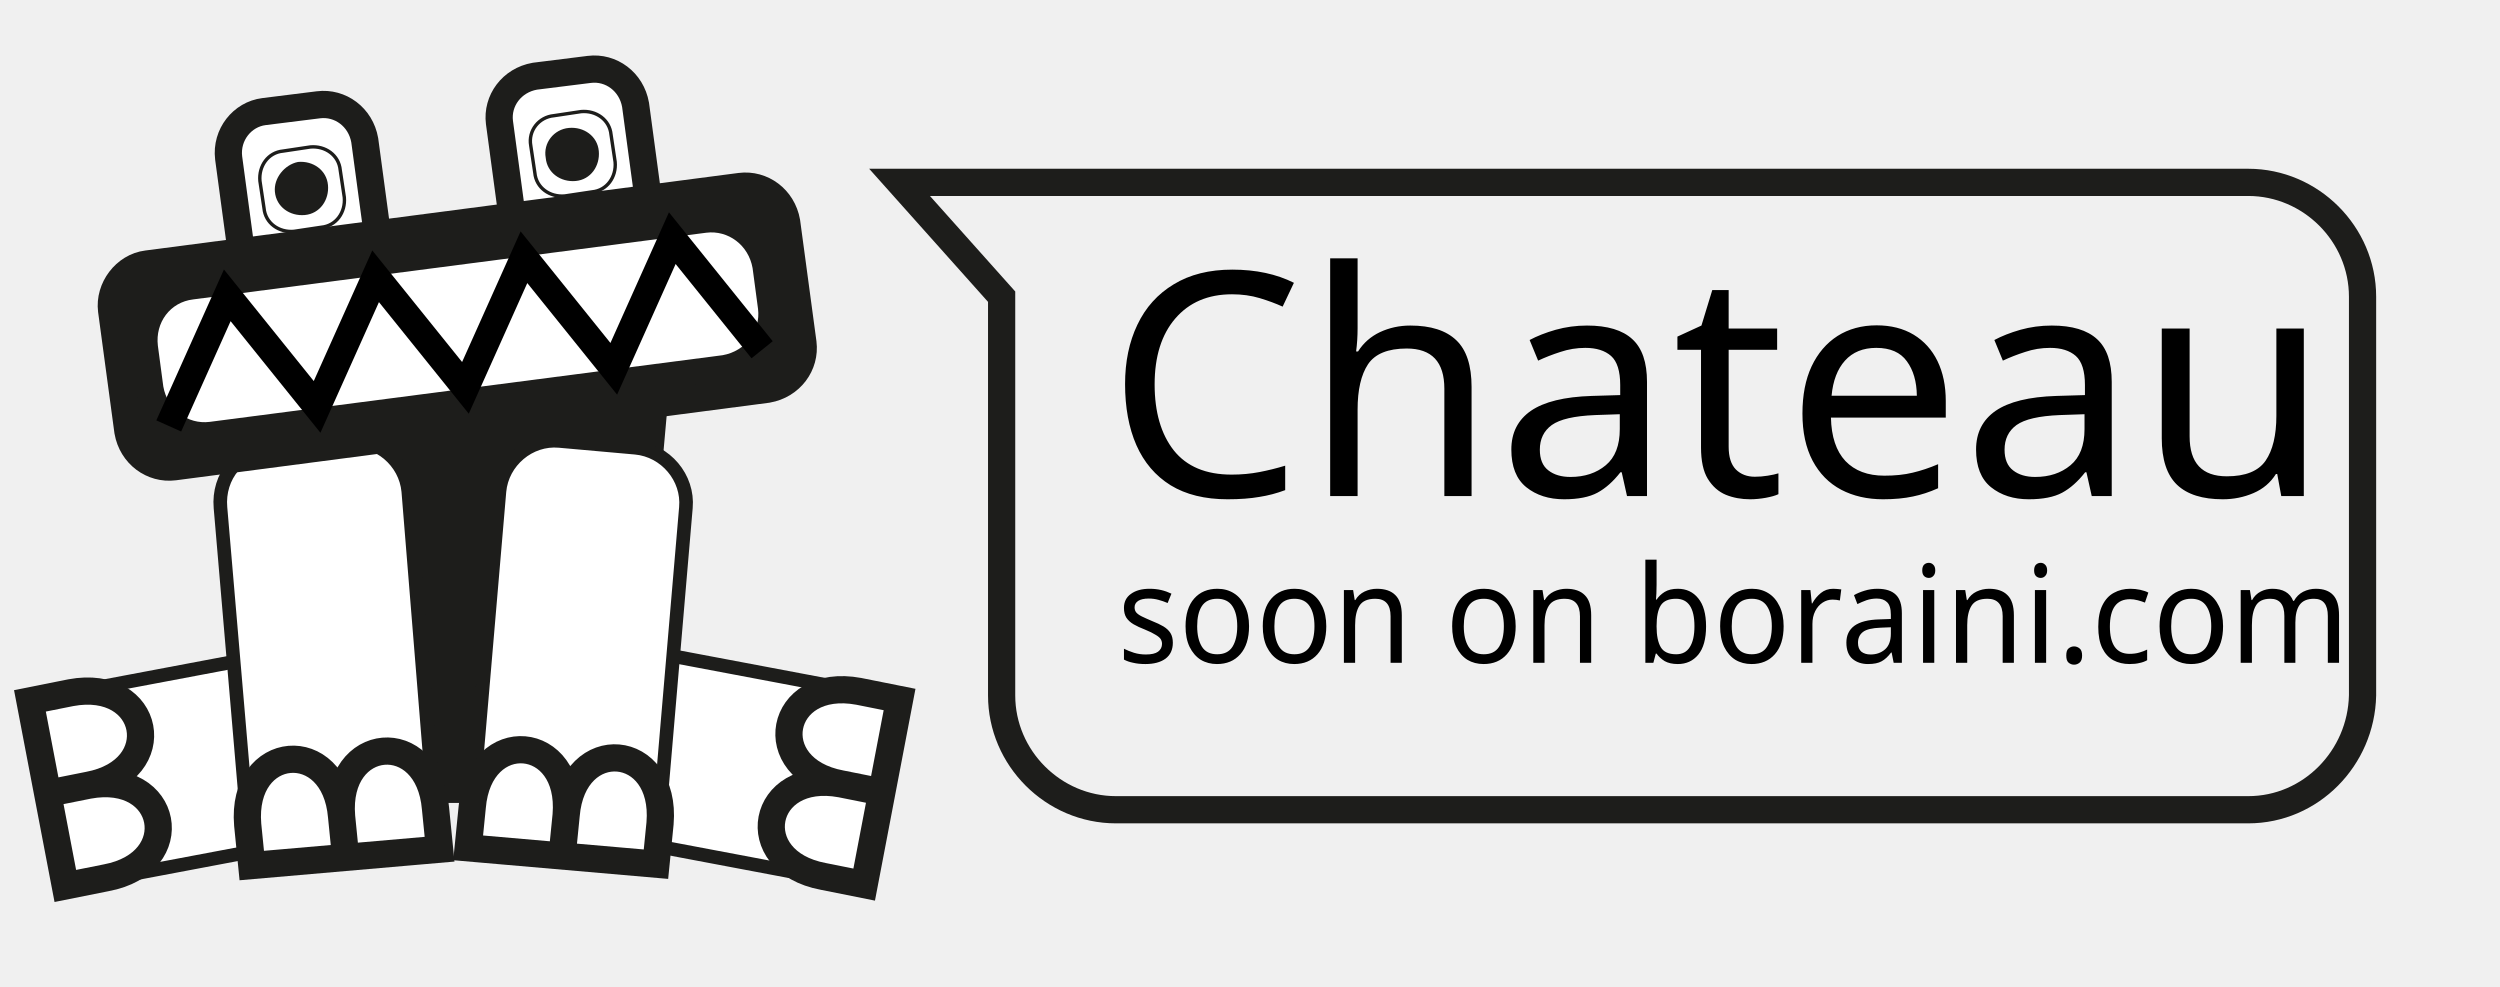
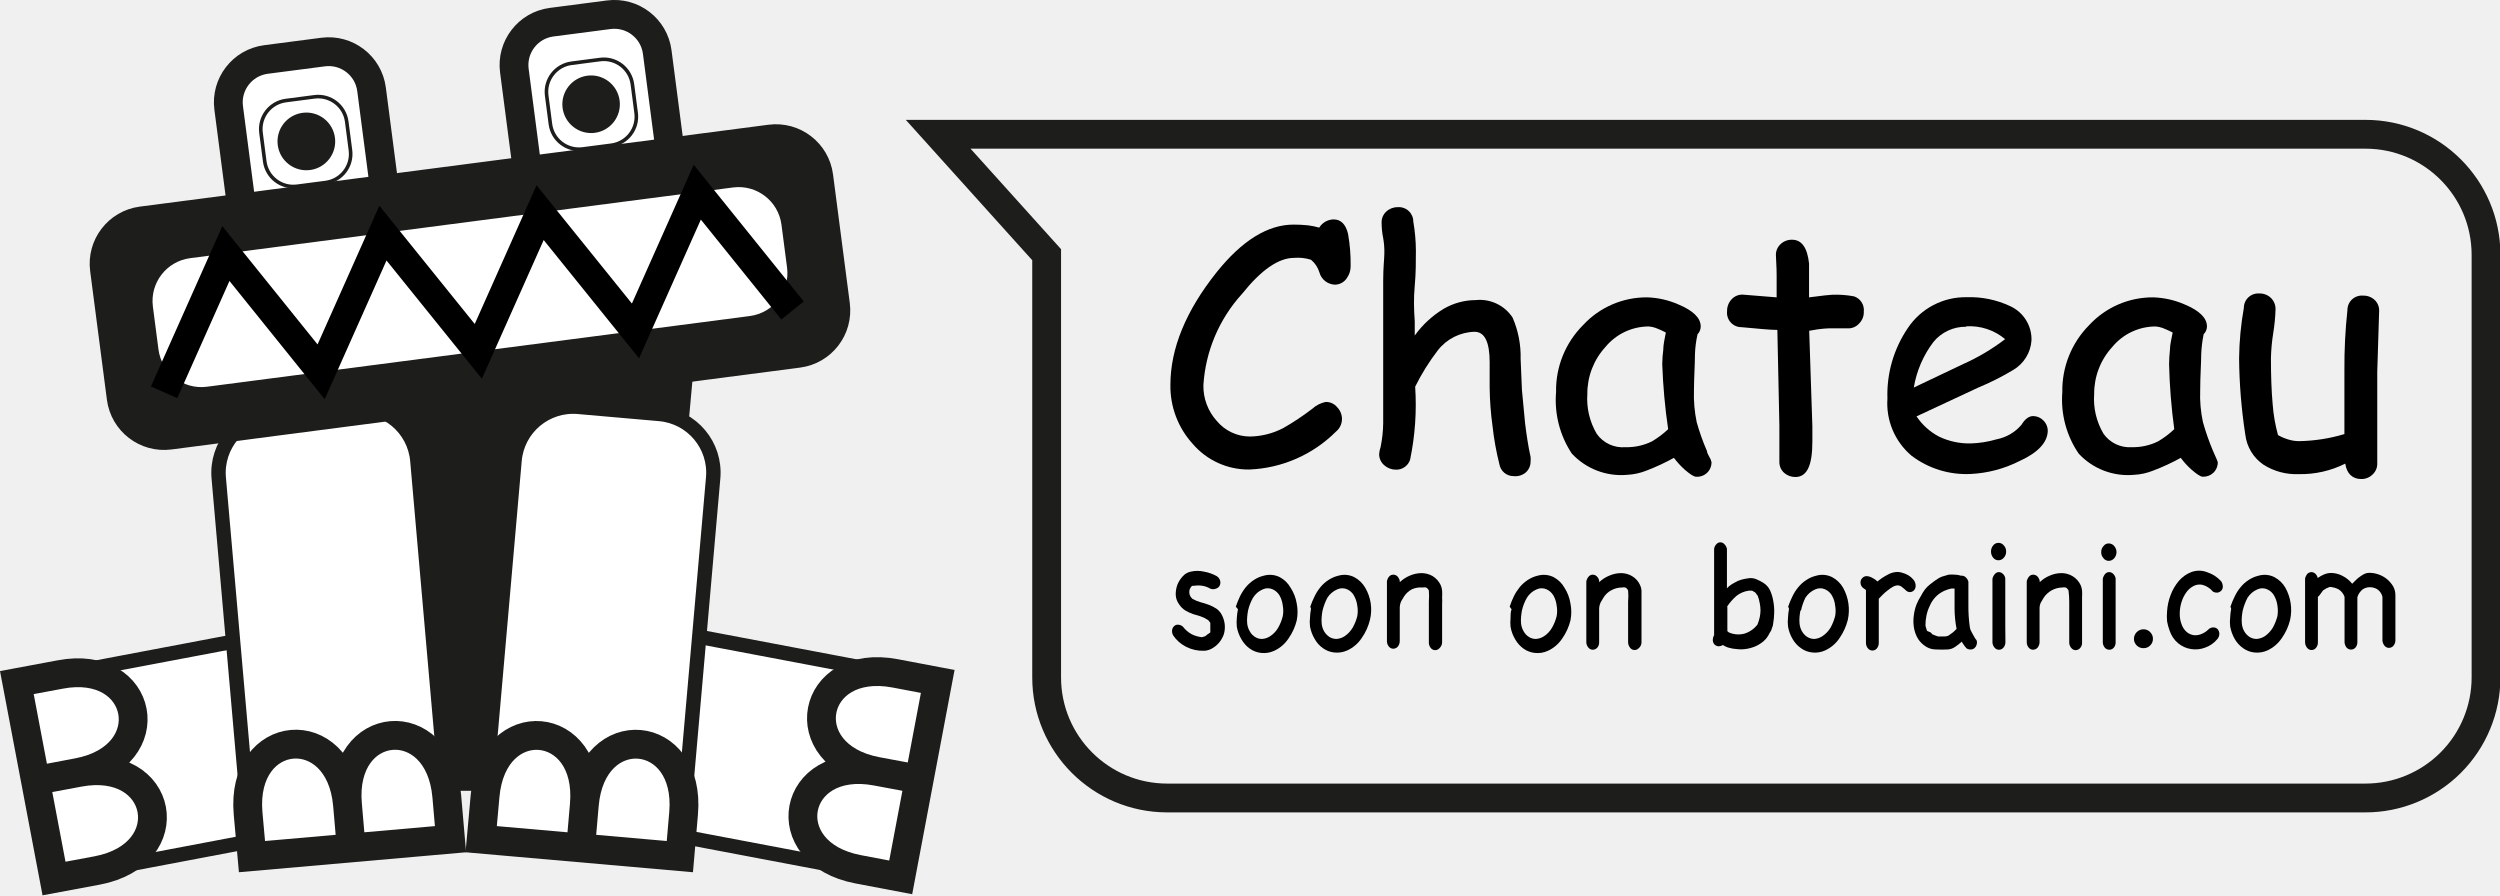
- <svg xmlns="http://www.w3.org/2000/svg" version="1.1" x="0px" y="0px" viewBox="0 0 183.7 72.5" style="enable-background:new 0 0 183.7 72.5;" xml:space="preserve">
-   <style type="text/css">
- 	.st0{font-family:'Chalkboard';}
- 	.st1{font-size:9.962px;}
- 	.st2{fill:none;stroke:#1D1D1B;stroke-width:2;}
- 	.st3{font-size:22.981px;}
- 	.st4{fill:#1D1D1B;}
- 	.st5{fill:#FFFFFF;stroke:#1D1D1B;}
- 	.st6{fill:#FFFFFF;stroke:#1D1D1B;stroke-width:2;}
- 	.st7{fill:#FFFFFF;stroke:#1D1D1B;stroke-width:0.25;}
- 	.st8{fill:#1D1D1B;stroke:#1D1D1B;stroke-width:2;}
- 	.st9{fill:#FFFFFF;}
- 	.st10{fill:none;stroke:#000000;stroke-width:2;}
- </style>
+ <svg xmlns="http://www.w3.org/2000/svg" viewBox="0 0 173.53 62.15">
+   <defs>
+     <style>.cls-1,.cls-8{fill:none;}.cls-1,.cls-3,.cls-4,.cls-5,.cls-6{stroke:#1d1d1b;}.cls-1,.cls-4,.cls-6,.cls-8{stroke-width:2px;}.cls-2,.cls-6{fill:#1d1d1b;}.cls-3,.cls-4,.cls-5,.cls-7{fill:#fff;}.cls-5{stroke-width:0.25px;}.cls-8{stroke:#000;}</style>
+   </defs>
  <g id="etc">
-     <text transform="matrix(0.942 0 0 1 82.103 48.7005)" class="st0 st1">soon on boraini.com</text>
-     <g>
-       <path class="st2" d="M165.2,59.5H82c-4.6,0-8.4-3.8-8.4-8.4V21.8l-7.5-8.4H82h83.2c4.6,0,8.4,3.8,8.4,8.4v29.3    C173.5,55.7,169.8,59.5,165.2,59.5z" />
-     </g>
-     <text transform="matrix(1 0 0 1 81.2641 36.4526)" class="st0 st3">Chateau</text>
+     <path d="M82.42,48.2a.6.6,0,0,1-.07-.38.44.44,0,0,1,.14-.26.35.35,0,0,1,.26-.1.54.54,0,0,1,.34.13,2.07,2.07,0,0,0,.59.52,2.11,2.11,0,0,0,.74.22l.23-.07.12-.1,0,0,0,0L85,48a.22.22,0,0,0,0-.1l0-.1v-.1a.41.41,0,0,0,0-.11L85,47.33l-.07-.09-.07-.09a2.27,2.27,0,0,0-.54-.27l-.53-.16a3.22,3.22,0,0,1-.5-.23,1.39,1.39,0,0,1-.46-.45,1.18,1.18,0,0,1-.23-.64,1.87,1.87,0,0,1,.11-.7,1.9,1.9,0,0,1,.37-.59,1,1,0,0,1,.56-.33,2,2,0,0,1,.93,0,2.79,2.79,0,0,1,.89.32.54.54,0,0,1,.23.34.51.51,0,0,1-.05.33.44.44,0,0,1-.25.19.51.51,0,0,1-.39,0,1.59,1.59,0,0,0-.55-.2,1.88,1.88,0,0,0-.58,0,.09.09,0,0,1-.07,0l-.07,0a.81.81,0,0,0-.17.27.68.68,0,0,0,0,.33l.06.14.06.08.07.08a2.44,2.44,0,0,0,.57.24,6,6,0,0,1,.6.19,2.62,2.62,0,0,1,.55.29,1.29,1.29,0,0,1,.39.53,1.77,1.77,0,0,1,.08,1.21,1.8,1.8,0,0,1-.72.93,1.2,1.2,0,0,1-.32.16,1,1,0,0,1-.33.06A2.53,2.53,0,0,1,83.33,49,2.33,2.33,0,0,1,82.42,48.2Z" transform="translate(-0.99 -4.1)" />
+     <path d="M86.77,46.21a7.22,7.22,0,0,1,.29-.72,3.49,3.49,0,0,1,.41-.64,2.55,2.55,0,0,1,.55-.49,2.13,2.13,0,0,1,.69-.3,1.54,1.54,0,0,1,1.11.1,1.88,1.88,0,0,1,.75.73A2.83,2.83,0,0,1,91,46a3,3,0,0,1,0,1.16,3.74,3.74,0,0,1-.58,1.27,2.38,2.38,0,0,1-1,.85,1.71,1.71,0,0,1-.9.14,1.65,1.65,0,0,1-.77-.29,2,2,0,0,1-.58-.64,2.51,2.51,0,0,1-.33-.88,3.23,3.23,0,0,1,0-.62,4.11,4.11,0,0,1,.08-.6Zm.85.27a4.16,4.16,0,0,0-.06.44,2.4,2.4,0,0,0,0,.46,1.33,1.33,0,0,0,.19.56,1,1,0,0,0,.37.38.86.86,0,0,0,.48.13,1.15,1.15,0,0,0,.54-.18,1.72,1.72,0,0,0,.57-.6,3.11,3.11,0,0,0,.32-.8,2,2,0,0,0,0-.74,1.87,1.87,0,0,0-.22-.69,1.08,1.08,0,0,0-.47-.43.83.83,0,0,0-.7,0,1.45,1.45,0,0,0-.68.59A3.21,3.21,0,0,0,87.62,46.48Z" transform="translate(-0.99 -4.1)" />
+     <path d="M91.94,46.21a5.5,5.5,0,0,1,.3-.72,3,3,0,0,1,.41-.64,2.33,2.33,0,0,1,.55-.49,2.13,2.13,0,0,1,.69-.3,1.51,1.51,0,0,1,1.1.1,1.9,1.9,0,0,1,.76.73,3,3,0,0,1,.33,2.24,3.74,3.74,0,0,1-.58,1.27,2.38,2.38,0,0,1-1,.85,1.72,1.72,0,0,1-.9.14,1.61,1.61,0,0,1-.77-.29,1.89,1.89,0,0,1-.58-.64,2.51,2.51,0,0,1-.33-.88,2.59,2.59,0,0,1,0-.62,4.09,4.09,0,0,1,.07-.6Zm.85.27a4.16,4.16,0,0,0-.06.44,2.46,2.46,0,0,0,0,.46,1.32,1.32,0,0,0,.18.56,1.22,1.22,0,0,0,.37.38.92.92,0,0,0,.49.13,1.19,1.19,0,0,0,.54-.18,1.82,1.82,0,0,0,.57-.6,3.11,3.11,0,0,0,.32-.8,2,2,0,0,0,0-.74,1.87,1.87,0,0,0-.23-.69,1,1,0,0,0-.46-.43.83.83,0,0,0-.7,0,1.52,1.52,0,0,0-.69.59A4,4,0,0,0,92.79,46.48Z" transform="translate(-0.99 -4.1)" />
+     <path d="M100.91,49.09a.42.42,0,0,1-.3.14.41.41,0,0,1-.28-.12.58.58,0,0,1-.16-.38c0-.35,0-.71,0-1.06V45.86a5,5,0,0,0,0-.77.44.44,0,0,0-.19-.21.61.61,0,0,0-.24,0A1.5,1.5,0,0,0,99,45a1.46,1.46,0,0,0-.57.53l-.19.32a1.12,1.12,0,0,0-.09.39v1.18c0,.39,0,.78,0,1.18A.61.61,0,0,1,98,49a.45.45,0,0,1-.3.13.41.41,0,0,1-.28-.12.58.58,0,0,1-.16-.38V47.59c0-.35,0-.69,0-1V44.45a.64.64,0,0,1,.17-.35.36.36,0,0,1,.27-.11.39.39,0,0,1,.27.1.66.66,0,0,1,.18.32v.1a2.34,2.34,0,0,1,.71-.46,2.09,2.09,0,0,1,.8-.17,1.57,1.57,0,0,1,.76.2,1.47,1.47,0,0,1,.57.63,1.23,1.23,0,0,1,.1.38,3.59,3.59,0,0,1,0,.47,4.34,4.34,0,0,1,0,.51c0,.17,0,.34,0,.49V48.7A.56.56,0,0,1,100.91,49.09Z" transform="translate(-0.99 -4.1)" />
+     <path d="M105.78,46.21a5.42,5.42,0,0,1,.29-.72,3.49,3.49,0,0,1,.41-.64,2.55,2.55,0,0,1,.55-.49,2.13,2.13,0,0,1,.69-.3,1.54,1.54,0,0,1,1.11.1,1.88,1.88,0,0,1,.75.73A2.83,2.83,0,0,1,110,46a3,3,0,0,1,0,1.16,3.74,3.74,0,0,1-.58,1.27,2.38,2.38,0,0,1-1,.85,1.71,1.71,0,0,1-.9.14,1.65,1.65,0,0,1-.77-.29,2,2,0,0,1-.58-.64,2.51,2.51,0,0,1-.33-.88,3.23,3.23,0,0,1,0-.62c0-.2,0-.4.07-.6Zm.85.27a4.16,4.16,0,0,0-.06.44,2.4,2.4,0,0,0,0,.46,1.33,1.33,0,0,0,.19.56,1,1,0,0,0,.37.38.86.86,0,0,0,.48.13,1.15,1.15,0,0,0,.54-.18,1.72,1.72,0,0,0,.57-.6,3.11,3.11,0,0,0,.32-.8,2,2,0,0,0,0-.74,1.87,1.87,0,0,0-.22-.69,1.08,1.08,0,0,0-.47-.43.83.83,0,0,0-.7,0,1.45,1.45,0,0,0-.68.59A3.21,3.21,0,0,0,106.63,46.48Z" transform="translate(-0.99 -4.1)" />
+     <path d="M114.74,49.09a.39.39,0,0,1-.58,0,.64.64,0,0,1-.16-.38c0-.35,0-.71,0-1.06V45.86a4,4,0,0,0,0-.77.4.4,0,0,0-.19-.21.57.57,0,0,0-.24,0,1.5,1.5,0,0,0-.73.19,1.36,1.36,0,0,0-.56.53c-.08.13-.15.24-.19.32a1.09,1.09,0,0,0-.1.39v1.18c0,.39,0,.78,0,1.18a.56.56,0,0,1-.14.4.45.45,0,0,1-.3.13.39.39,0,0,1-.28-.12.59.59,0,0,1-.17-.38v-2.1c0-.34,0-.68,0-1V44.45a.72.72,0,0,1,.18-.35.36.36,0,0,1,.27-.11.39.39,0,0,1,.26.1.53.53,0,0,1,.18.32v.1a2.27,2.27,0,0,1,.72-.46,2.05,2.05,0,0,1,.8-.17,1.53,1.53,0,0,1,.75.2,1.36,1.36,0,0,1,.57.63,1,1,0,0,1,.1.38c0,.15,0,.31,0,.47s0,.34,0,.51,0,.34,0,.49V48.7A.52.52,0,0,1,114.74,49.09Z" transform="translate(-0.99 -4.1)" />
+     <path d="M120.6,48.86a.61.61,0,0,1-.35.1.46.46,0,0,1-.26-.13.47.47,0,0,1-.11-.27.65.65,0,0,1,.09-.37l0,0v-6a.58.58,0,0,1,.17-.33.36.36,0,0,1,.53,0,.66.66,0,0,1,.19.33v2.74a1.88,1.88,0,0,1,.52-.38,1.75,1.75,0,0,1,.47-.21,3.4,3.4,0,0,1,.5-.1,1,1,0,0,1,.54.06,3.78,3.78,0,0,1,.49.25,1.26,1.26,0,0,1,.48.54,3.1,3.1,0,0,1,.22.75,3.64,3.64,0,0,1,.06.81,5,5,0,0,1-.07.73.88.88,0,0,1-.1.35c0,.11-.1.22-.16.33a1.62,1.62,0,0,1-.41.55,2.34,2.34,0,0,1-.58.36,2.66,2.66,0,0,1-.67.18,2.35,2.35,0,0,1-.64,0,2.41,2.41,0,0,1-.48-.08,1.38,1.38,0,0,1-.45-.2A0,0,0,0,1,120.6,48.86Zm.29-2.57v1.62L121,48l0,0a.05.05,0,0,1,0,0,1.63,1.63,0,0,0,1.08.08,1.82,1.82,0,0,0,.9-.63,3.35,3.35,0,0,0,.16-.52,2.5,2.5,0,0,0,.05-.47,2.61,2.61,0,0,0-.05-.48,2.89,2.89,0,0,0-.14-.52l-.09-.12-.09-.12-.11-.06-.1-.06-.12,0-.12,0a1.78,1.78,0,0,0-.86.37,3.78,3.78,0,0,0-.63.72Z" transform="translate(-0.99 -4.1)" />
+     <path d="M125.11,46.21a5.5,5.5,0,0,1,.3-.72,3,3,0,0,1,.41-.64,2.33,2.33,0,0,1,.55-.49,2.13,2.13,0,0,1,.69-.3,1.51,1.51,0,0,1,1.1.1,1.9,1.9,0,0,1,.76.73,3.18,3.18,0,0,1,.33,2.24,3.94,3.94,0,0,1-.58,1.27,2.41,2.41,0,0,1-1,.85,1.68,1.68,0,0,1-.89.14,1.57,1.57,0,0,1-.77-.29,2,2,0,0,1-.59-.64,2.5,2.5,0,0,1-.32-.88,2.59,2.59,0,0,1,0-.62,4.09,4.09,0,0,1,.07-.6Zm.85.27a4.16,4.16,0,0,0-.06.44,2.46,2.46,0,0,0,0,.46,1.32,1.32,0,0,0,.18.56,1.12,1.12,0,0,0,.37.38.92.92,0,0,0,.49.13,1.16,1.16,0,0,0,.53-.18,1.85,1.85,0,0,0,.58-.6,3.52,3.52,0,0,0,.32-.8,2,2,0,0,0,0-.74,1.7,1.7,0,0,0-.22-.69,1,1,0,0,0-.47-.43.81.81,0,0,0-.69,0,1.52,1.52,0,0,0-.69.59A4,4,0,0,0,126,46.48Z" transform="translate(-0.99 -4.1)" />
+     <path d="M130.44,45a.63.63,0,0,1-.24-.21.51.51,0,0,1-.07-.26.42.42,0,0,1,.12-.3.4.4,0,0,1,.32-.14.86.86,0,0,1,.38.12,1.33,1.33,0,0,1,.36.25A3.87,3.87,0,0,1,132,44a1.41,1.41,0,0,1,.73-.2,1.24,1.24,0,0,1,.31.06,1.62,1.62,0,0,1,.41.17,1.43,1.43,0,0,1,.35.3.67.67,0,0,1,.16.43.45.45,0,0,1-.12.32.41.41,0,0,1-.3.12.32.32,0,0,1-.21-.08l-.18-.16-.2-.16a.48.48,0,0,0-.23-.07.77.77,0,0,0-.34.1,2.71,2.71,0,0,0-.35.24,3.27,3.27,0,0,0-.35.3l-.28.29v3.07a.59.59,0,0,1-.15.4.4.4,0,0,1-.58,0,.58.58,0,0,1-.16-.38V45.6a.11.11,0,0,0,0-.05v-.1a.13.13,0,0,0,0-.06v-.33Z" transform="translate(-0.99 -4.1)" />
+     <path d="M138.19,48.55h0a.46.46,0,0,1,0,.3.41.41,0,0,1-.13.22.38.38,0,0,1-.24.11.51.51,0,0,1-.32-.07,1.92,1.92,0,0,1-.18-.22,2.13,2.13,0,0,1-.16-.25,4.06,4.06,0,0,1-.46.36,1,1,0,0,1-.5.18,8.26,8.26,0,0,1-.86,0,1.29,1.29,0,0,1-.81-.3,1.63,1.63,0,0,1-.48-.57,2.25,2.25,0,0,1-.22-.71,2.84,2.84,0,0,1,0-.77,3.16,3.16,0,0,1,.18-.75,2.92,2.92,0,0,1,.14-.31l.18-.31a3.23,3.23,0,0,1,.27-.44,1.93,1.93,0,0,1,.35-.35l.27-.21.28-.19a1.38,1.38,0,0,1,.3-.15l.44-.13a2.4,2.4,0,0,1,.46,0,1.15,1.15,0,0,1,.4.07.43.43,0,0,1,.3.08.61.61,0,0,1,.22.34c0,.52,0,1,0,1.58a10.4,10.4,0,0,0,.1,1.58.79.79,0,0,0,.08.25l.15.28a2.43,2.43,0,0,1,.15.26A.45.45,0,0,1,138.19,48.55Zm-1.39-.8,0,0,0,0a7.46,7.46,0,0,1-.14-1.43c0-.5,0-1,0-1.37l-.22,0-.23.06-.21.08a.4.4,0,0,0-.13.06,1.83,1.83,0,0,0-.56.42,2.05,2.05,0,0,0-.37.58,2.94,2.94,0,0,0-.23.67,3.35,3.35,0,0,0-.07.71,1.21,1.21,0,0,0,.05.18l.06.18L135,48l.12.13.2.08.2.07h.36a.8.8,0,0,0,.34-.05l.32-.23A2.42,2.42,0,0,0,136.8,47.75Z" transform="translate(-0.99 -4.1)" />
+     <path d="M139.19,42.39a.64.64,0,0,1,.15-.43.46.46,0,0,1,.37-.18.47.47,0,0,1,.37.18.6.6,0,0,1,.16.43.6.6,0,0,1-.16.42.47.47,0,0,1-.37.18.46.46,0,0,1-.37-.18A.64.64,0,0,1,139.19,42.39Zm1,6.28a.59.59,0,0,1-.15.4.41.41,0,0,1-.3.13.39.39,0,0,1-.28-.12.61.61,0,0,1-.17-.37c0-.73,0-1.47,0-2.22s0-1.49,0-2.22a.73.73,0,0,1,.18-.34.37.37,0,0,1,.27-.12.4.4,0,0,1,.26.11.51.51,0,0,1,.18.32c0,.72,0,1.46,0,2.22S140.18,48,140.19,48.67Z" transform="translate(-0.99 -4.1)" />
+     <path d="M145.37,49.09a.42.42,0,0,1-.3.14.39.39,0,0,1-.28-.12.59.59,0,0,1-.17-.38V47.67c0-.35,0-.7,0-1.05s0-.51,0-.76a6.64,6.64,0,0,0-.05-.77.44.44,0,0,0-.19-.21.62.62,0,0,0-.25,0,1.57,1.57,0,0,0-1.29.72l-.19.32a.93.93,0,0,0-.09.39v1.18c0,.39,0,.78,0,1.18a.61.61,0,0,1-.15.4.45.45,0,0,1-.3.13.41.41,0,0,1-.28-.12.58.58,0,0,1-.16-.38V47.59c0-.35,0-.69,0-1s0-.68,0-1V44.45a.72.72,0,0,1,.18-.35.36.36,0,0,1,.27-.11.43.43,0,0,1,.27.1.66.66,0,0,1,.18.32v.1a2.23,2.23,0,0,1,.71-.46,2.05,2.05,0,0,1,.8-.17,1.5,1.5,0,0,1,.75.2,1.43,1.43,0,0,1,.58.63,1.23,1.23,0,0,1,.1.38,3.59,3.59,0,0,1,0,.47v.51c0,.17,0,.34,0,.49V48.7A.51.51,0,0,1,145.37,49.09Z" transform="translate(-0.99 -4.1)" />
+     <path d="M146.84,42.39A.6.6,0,0,1,147,42a.45.45,0,0,1,.36-.18.49.49,0,0,1,.38.18.64.64,0,0,1,0,.85.49.49,0,0,1-.38.18.45.45,0,0,1-.36-.18A.6.6,0,0,1,146.84,42.39Zm1,6.28a.54.54,0,0,1-.14.4.41.41,0,0,1-.3.13.44.44,0,0,1-.29-.12.61.61,0,0,1-.16-.37c0-.73,0-1.47,0-2.22s0-1.49,0-2.22a.73.73,0,0,1,.17-.34.37.37,0,0,1,.27-.12.4.4,0,0,1,.27.11.61.61,0,0,1,.18.32c0,.72,0,1.46,0,2.22S147.84,48,147.84,48.67Z" transform="translate(-0.99 -4.1)" />
+     <path d="M150.43,48.44a.62.62,0,0,1-.19.46.61.61,0,0,1-.45.19.65.65,0,0,1-.68-.65.68.68,0,0,1,.19-.46.66.66,0,0,1,.49-.2.62.62,0,0,1,.45.2A.63.63,0,0,1,150.43,48.44Z" transform="translate(-0.99 -4.1)" />
+     <path d="M154.27,47.8a.48.48,0,0,1,.36-.15.41.41,0,0,1,.29.12.51.51,0,0,1,.12.31.55.55,0,0,1-.14.38,1.93,1.93,0,0,1-.84.59,1.88,1.88,0,0,1-1,.1,1.85,1.85,0,0,1-.88-.4,1.9,1.9,0,0,1-.59-.87,3.57,3.57,0,0,1-.18-.66,3.91,3.91,0,0,1,0-.68,3.81,3.81,0,0,1,.24-1.12,3.33,3.33,0,0,1,.58-1,2.16,2.16,0,0,1,.86-.61,1.54,1.54,0,0,1,1.08,0,2.69,2.69,0,0,1,.54.25,2.6,2.6,0,0,1,.45.38.67.67,0,0,1,.12.36.41.41,0,0,1-.09.28.46.46,0,0,1-.25.15.52.52,0,0,1-.35-.07,1.43,1.43,0,0,0-.7-.46.91.91,0,0,0-.63.07,1.4,1.4,0,0,0-.51.44,2.34,2.34,0,0,0-.34.69,2.74,2.74,0,0,0-.12.81,2,2,0,0,0,.15.78,1.2,1.2,0,0,0,.36.5,1,1,0,0,0,.47.2,1.07,1.07,0,0,0,.52-.08A1.41,1.41,0,0,0,154.27,47.8Z" transform="translate(-0.99 -4.1)" />
+     <path d="M155.81,46.21a5.5,5.5,0,0,1,.3-.72,3,3,0,0,1,.41-.64,2.33,2.33,0,0,1,.55-.49,2.13,2.13,0,0,1,.69-.3,1.51,1.51,0,0,1,1.1.1,1.9,1.9,0,0,1,.76.73,3.18,3.18,0,0,1,.33,2.24,3.74,3.74,0,0,1-.58,1.27,2.44,2.44,0,0,1-1,.85,1.73,1.73,0,0,1-.9.14,1.61,1.61,0,0,1-.77-.29,2,2,0,0,1-.59-.64,2.71,2.71,0,0,1-.32-.88,2.59,2.59,0,0,1,0-.62,4.09,4.09,0,0,1,.07-.6Zm.85.27a4.16,4.16,0,0,0-.06.44,2.46,2.46,0,0,0,0,.46,1.32,1.32,0,0,0,.18.56,1.12,1.12,0,0,0,.37.38.92.92,0,0,0,.49.13,1.23,1.23,0,0,0,.54-.18,1.93,1.93,0,0,0,.57-.6,3.52,3.52,0,0,0,.32-.8,2.26,2.26,0,0,0,0-.74,1.87,1.87,0,0,0-.23-.69,1,1,0,0,0-.47-.43.81.81,0,0,0-.69,0,1.52,1.52,0,0,0-.69.59A4,4,0,0,0,156.66,46.48Z" transform="translate(-0.99 -4.1)" />
+     <path d="M163.73,45.75a.22.22,0,0,1,0-.09v-.13a1,1,0,0,0-.41-.52,1.47,1.47,0,0,0-.62-.17,1.68,1.68,0,0,0-.46.24l-.23.31-.06.08-.07.05V48.7a.56.56,0,0,1-.15.39.39.39,0,0,1-.58,0,.64.64,0,0,1-.16-.38V44.26a.73.73,0,0,1,.17-.34.41.41,0,0,1,.28-.11.44.44,0,0,1,.25.1.62.62,0,0,1,.18.31,2.1,2.1,0,0,1,.42-.24,1.27,1.27,0,0,1,.52-.11,1.7,1.7,0,0,1,.79.21,2,2,0,0,1,.66.54l.26-.26a1.68,1.68,0,0,1,.29-.24,2,2,0,0,1,.31-.19.78.78,0,0,1,.33-.07,1.92,1.92,0,0,1,.66.12,1.94,1.94,0,0,1,.58.33,2,2,0,0,1,.42.5,1.27,1.27,0,0,1,.15.6v0s0,0,0,0,0,0,0,0l0,0v3.13a.59.59,0,0,1-.15.4.41.41,0,0,1-.3.13.39.39,0,0,1-.28-.12.64.64,0,0,1-.17-.37V45.52A.89.89,0,0,0,166,45a1,1,0,0,0-.5-.14A.9.9,0,0,0,165,45a1.09,1.09,0,0,0-.38.55v3.11a.58.58,0,0,1-.14.4.44.44,0,0,1-.3.13.42.42,0,0,1-.29-.12.64.64,0,0,1-.16-.38V45.8A.07.07,0,0,1,163.73,45.75Z" transform="translate(-0.99 -4.1)" />
+     <path class="cls-1" d="M165.16,59.49H82a8.37,8.37,0,0,1-8.36-8.37V21.78l-7.53-8.36h99.08a8.37,8.37,0,0,1,8.36,8.36V51.12A8.37,8.37,0,0,1,165.16,59.49Z" transform="translate(-0.99 -4.1)" />
+     <path d="M93.65,23.86A1.16,1.16,0,0,1,92.57,23a1.81,1.81,0,0,0-.58-.87A3,3,0,0,0,90.82,22q-1.62,0-3.61,2.49a10.37,10.37,0,0,0-2.69,6.34,3.6,3.6,0,0,0,.93,2.49,3,3,0,0,0,2.3,1.08,5.15,5.15,0,0,0,2.32-.59,17.93,17.93,0,0,0,2-1.33A2,2,0,0,1,93,32a1,1,0,0,1,.81.37,1.17,1.17,0,0,1,.33.81,1.15,1.15,0,0,1-.43.89,9,9,0,0,1-6,2.62,5.08,5.08,0,0,1-3.93-1.78,5.94,5.94,0,0,1-1.55-4.09c0-2.53,1.07-5.13,3.19-7.8q2.66-3.33,5.36-3.33a9.61,9.61,0,0,1,1,.05,5.09,5.09,0,0,1,.78.16,1.19,1.19,0,0,1,1-.57c.51,0,.84.34,1,1a11.78,11.78,0,0,1,.18,2.24,1.37,1.37,0,0,1-.24.8A1,1,0,0,1,93.65,23.86Z" transform="translate(-0.99 -4.1)" />
+     <path d="M106.06,37.15a1,1,0,0,1-1-.85,19.39,19.39,0,0,1-.47-2.62,21.25,21.25,0,0,1-.2-2.67c0-.19,0-.49,0-.89s0-.69,0-.88c0-1.41-.35-2.11-1.05-2.11a3.33,3.33,0,0,0-2.55,1.29,15.2,15.2,0,0,0-1.57,2.52A18.82,18.82,0,0,1,98.87,36a1,1,0,0,1-1,.7,1.2,1.2,0,0,1-.8-.31,1,1,0,0,1-.35-.77,1.81,1.81,0,0,1,.1-.49A8.83,8.83,0,0,0,97,33.49l0-1.66,0-8.25c0-.93.08-1.55.08-1.87A5.34,5.34,0,0,0,97,20.63a5.39,5.39,0,0,1-.11-1.07,1,1,0,0,1,.33-.78,1.14,1.14,0,0,1,.8-.3,1,1,0,0,1,1.07,1,12.2,12.2,0,0,1,.18,2c0,.78,0,1.6-.08,2.46s-.06,1.63,0,2.45v1a6.8,6.8,0,0,1,2-1.85,4.43,4.43,0,0,1,2.23-.61,2.72,2.72,0,0,1,2.56,1.21,6.78,6.78,0,0,1,.56,2.88l.09,2.14.22,2.33c.11.88.23,1.65.38,2.32a1.39,1.39,0,0,1,0,.32,1,1,0,0,1-.34.77A1.12,1.12,0,0,1,106.06,37.15Z" transform="translate(-0.99 -4.1)" />
+     <path d="M118.71,37.19c-.14,0-.4-.16-.78-.49a5.76,5.76,0,0,1-.75-.82,15,15,0,0,1-1.89.88,4.2,4.2,0,0,1-1.37.3,4.67,4.67,0,0,1-3.83-1.48A6.72,6.72,0,0,1,109,31.31a6.4,6.4,0,0,1,1.87-4.64,6,6,0,0,1,4.46-1.93,5.81,5.81,0,0,1,2.18.5c1,.42,1.53.93,1.53,1.52a.76.76,0,0,1-.22.54,7.38,7.38,0,0,0-.18,1.4c0,.65-.06,1.48-.07,2.5a9.27,9.27,0,0,0,.19,2.2,15.66,15.66,0,0,0,.71,2c0,.13.13.33.26.59l.06.19a1,1,0,0,1-.31.74A1,1,0,0,1,118.71,37.19Zm-2.34-7.8a7.78,7.78,0,0,1,.07-1c0-.38.1-.78.18-1.21a6.48,6.48,0,0,0-.71-.32,1.86,1.86,0,0,0-.48-.1,3.91,3.91,0,0,0-3,1.42,4.79,4.79,0,0,0-1.26,3.27,4.8,4.8,0,0,0,.65,2.76,2.21,2.21,0,0,0,2,.93,3.93,3.93,0,0,0,1.83-.4,6.13,6.13,0,0,0,1.13-.85A40.67,40.67,0,0,1,116.37,29.39Z" transform="translate(-0.99 -4.1)" />
+     <path d="M129.21,26.89c-.16,0-.34,0-.55,0s-.4,0-.56,0-.68,0-1.53.17l.22,6.63v1.06c0,1.64-.36,2.46-1.18,2.46a1.16,1.16,0,0,1-.78-.29,1,1,0,0,1-.33-.73c0-.28,0-.71,0-1.28s0-1,0-1.28L124.36,27c-.54,0-1.37-.09-2.49-.19a1,1,0,0,1-1-1.11,1.16,1.16,0,0,1,.31-.82,1,1,0,0,1,.77-.33l2.36.19c0-.38,0-.89,0-1.53s-.05-1.1-.05-1.38a1,1,0,0,1,.32-.78,1.12,1.12,0,0,1,.8-.31c.67,0,1.06.55,1.18,1.65,0,.27,0,.61,0,1l0,.66v.69q1.39-.18,1.59-.18a6.76,6.76,0,0,1,1.53.11,1,1,0,0,1,.68,1.06,1.09,1.09,0,0,1-.31.81A1,1,0,0,1,129.21,26.89Z" transform="translate(-0.99 -4.1)" />
+     <path d="M137.77,37a6.28,6.28,0,0,1-4.1-1.27A4.76,4.76,0,0,1,132,31.77a8.21,8.21,0,0,1,1.41-4.89,4.81,4.81,0,0,1,4.11-2.15,6.54,6.54,0,0,1,3,.62A2.53,2.53,0,0,1,142,27.73a2.58,2.58,0,0,1-1.27,2.05A18.13,18.13,0,0,1,138.31,31l-4.29,2a4.23,4.23,0,0,0,1.57,1.41,4.86,4.86,0,0,0,2.18.47,7.09,7.09,0,0,0,1.82-.29,3,3,0,0,0,1.71-1c.25-.41.52-.61.82-.61a1,1,0,0,1,.7.3,1,1,0,0,1,.31.69c0,.83-.67,1.55-2,2.15A8.37,8.37,0,0,1,137.77,37Zm-.3-10.22a2.88,2.88,0,0,0-2.28,1.06A7.19,7.19,0,0,0,133.83,31l3.45-1.64a14.54,14.54,0,0,0,2.89-1.72A3.84,3.84,0,0,0,137.47,26.75Z" transform="translate(-0.99 -4.1)" />
+     <path d="M153.89,37.19c-.15,0-.4-.16-.78-.49a5.21,5.21,0,0,1-.75-.82,14.39,14.39,0,0,1-1.9.88,4.1,4.1,0,0,1-1.36.3,4.66,4.66,0,0,1-3.83-1.48,6.66,6.66,0,0,1-1.13-4.27A6.43,6.43,0,0,1,146,26.67a6,6,0,0,1,4.46-1.93,5.9,5.9,0,0,1,2.19.5c1,.42,1.53.93,1.53,1.52a.78.78,0,0,1-.23.54,8.59,8.59,0,0,0-.17,1.4c0,.65-.07,1.48-.07,2.5a8.77,8.77,0,0,0,.19,2.2,16.79,16.79,0,0,0,.7,2c.06.13.14.33.26.59l.07.19a1,1,0,0,1-.31.74A1,1,0,0,1,153.89,37.19Zm-2.34-7.8a9.76,9.76,0,0,1,.06-1c0-.38.11-.78.19-1.21a7.45,7.45,0,0,0-.71-.32,1.86,1.86,0,0,0-.48-.1,3.91,3.91,0,0,0-3,1.42,4.79,4.79,0,0,0-1.26,3.27,4.73,4.73,0,0,0,.65,2.76,2.21,2.21,0,0,0,1.95.93,3.93,3.93,0,0,0,1.83-.4,6.13,6.13,0,0,0,1.13-.85A40.67,40.67,0,0,1,151.55,29.39Z" transform="translate(-0.99 -4.1)" />
+     <path d="M166,29.9c0,.54,0,1.35,0,2.42s0,1.89,0,2.43c0,.16,0,.41,0,.75s0,.59,0,.75a1,1,0,0,1-.33.79,1.08,1.08,0,0,1-.79.31c-.58,0-1-.36-1.1-1.07a6.87,6.87,0,0,1-3.23.73,4.23,4.23,0,0,1-2.44-.65,2.94,2.94,0,0,1-1.27-2.1,36.83,36.83,0,0,1-.43-5.29,21.32,21.32,0,0,1,.33-3.5,1,1,0,0,1,1.07-1,1.12,1.12,0,0,1,.81.31,1.07,1.07,0,0,1,.32.79,12.8,12.8,0,0,1-.16,1.65,12.85,12.85,0,0,0-.16,1.73q0,1.88.12,3.21a11.23,11.23,0,0,0,.37,2.14,3.47,3.47,0,0,0,.73.31,2.5,2.5,0,0,0,.71.11,11.49,11.49,0,0,0,3.17-.49V32l0-2.17a36.55,36.55,0,0,1,.21-4.21,1,1,0,0,1,1.09-1,1.12,1.12,0,0,1,.81.31,1,1,0,0,1,.3.79Z" transform="translate(-0.99 -4.1)" />
  </g>
-   <g id="katman_1">
-     <path class="st4" d="M44.6,26.2H23.4c-2.7,0-4.7,1.9-4.5,4.2l2.3,25.8c0.1,1.6,2,2.8,4.2,2.8h17.1c2.2,0,4-1.3,4.2-2.8l2.3-25.8   C49.3,28.1,47.3,26.2,44.6,26.2z" />
-     <g>
-       <path class="st5" d="M64.3,61l1.1-5.6c0.4-2.2-1-4.4-3.3-4.8l-18-3.4c-2.2-0.4-4.4,1-4.8,3.3l-1.1,5.6c-0.4,2.2,1,4.4,3.3,4.8    l18,3.4C61.7,64.7,63.8,63.2,64.3,61z" />
-       <path class="st6" d="M63.5,65l-3-0.6c-5.9-1.1-4.6-7.9,1.3-6.8l3,0.6l-3-0.6c-5.9-1.1-4.6-7.9,1.3-6.8l3,0.6L63.5,65z" />
-     </g>
-     <g>
-       <path class="st5" d="M4,61.1l-1.1-5.6c-0.4-2.2,1-4.4,3.3-4.8l18-3.4c2.2-0.4,4.4,1,4.8,3.3l1.1,5.6c0.4,2.2-1,4.4-3.3,4.8    l-18,3.4C6.5,64.7,4.4,63.3,4,61.1z" />
-       <path class="st6" d="M2.2,51.5l3-0.6c5.9-1.1,7.2,5.7,1.3,6.8l-3,0.6l3-0.6c5.9-1.1,7.2,5.7,1.3,6.8l-3,0.6L2.2,51.5z" />
-     </g>
-     <g>
-       <path class="st5" d="M44.1,63.2l-5.6-0.5c-2.2-0.2-3.9-2.2-3.7-4.4l1.9-22.2c0.2-2.2,2.2-3.9,4.4-3.7l5.6,0.5    c2.2,0.2,3.9,2.2,3.7,4.4l-1.9,22.2C48.3,61.7,46.4,63.4,44.1,63.2z" />
-       <path class="st6" d="M34.4,62.3l0.3-3c0.5-6,7.4-5.4,6.9,0.6l-0.3,3l0.3-3c0.5-6,7.4-5.4,6.9,0.6l-0.3,3L34.4,62.3z" />
-     </g>
-     <g>
-       <path class="st5" d="M22.5,63.2l5.6-0.5c2.2-0.2,3.9-2.2,3.7-4.4L30,36.1c-0.2-2.2-2.2-3.9-4.4-3.7l-5.6,0.5    C17.6,33,16,35,16.2,37.3l1.9,22.2C18.3,61.7,20.3,63.4,22.5,63.2z" />
-       <path class="st6" d="M18.5,63.6l-0.3-3c-0.5-6,6.4-6.6,6.9-0.6l0.3,3l-0.3-3c-0.5-6,6.4-6.6,6.9-0.6l0.3,3L18.5,63.6z" />
-     </g>
-     <g>
-       <path class="st6" d="M19.4,8.2l4-0.5c1.6-0.2,3.1,0.9,3.4,2.6l1.2,8.9c0.2,1.6-0.9,3.1-2.6,3.4l-4,0.5c-1.6,0.2-3.1-0.9-3.4-2.6    l-1.2-8.9C16.6,9.9,17.8,8.4,19.4,8.2z" />
-       <path class="st6" d="M39.3,5.6l4-0.5c1.6-0.2,3.1,0.9,3.4,2.6l1.2,8.9c0.2,1.6-0.9,3.1-2.6,3.4l-4,0.5c-1.6,0.2-3.1-0.9-3.4-2.6    L36.7,9C36.5,7.4,37.6,5.9,39.3,5.6z" />
-       <path class="st7" d="M20.8,11.1l2-0.3c1.1-0.1,2.1,0.6,2.2,1.7l0.3,2c0.1,1.1-0.6,2.1-1.7,2.2l-2,0.3c-1.1,0.1-2.1-0.6-2.2-1.7    l-0.3-2C19,12.2,19.7,11.2,20.8,11.1z" />
-       <path class="st7" d="M40.7,8.5l2-0.3c1.1-0.1,2.1,0.6,2.2,1.7l0.3,2c0.1,1.1-0.6,2.1-1.7,2.2l-2,0.3c-1.1,0.1-2.1-0.6-2.2-1.7    l-0.3-2C38.8,9.6,39.6,8.6,40.7,8.5z" />
-       <path class="st4" d="M21.9,11.9L21.9,11.9c1.1-0.1,2.1,0.6,2.2,1.7l0,0c0.1,1.1-0.6,2.1-1.7,2.2l0,0c-1.1,0.1-2.1-0.6-2.2-1.7l0,0    C20.1,13.1,20.9,12.1,21.9,11.9z" />
-       <path class="st4" d="M41.8,9.4L41.8,9.4c1.1-0.1,2.1,0.6,2.2,1.7l0,0c0.1,1.1-0.6,2.1-1.7,2.2l0,0c-1.1,0.1-2.1-0.6-2.2-1.7l0,0    C39.9,10.5,40.7,9.5,41.8,9.4z" />
-       <path class="st8" d="M10.8,19.4l43.6-5.7c1.6-0.2,3.1,0.9,3.4,2.6l1.2,8.9c0.2,1.6-0.9,3.1-2.6,3.4l-43.6,5.7    c-1.6,0.2-3.1-0.9-3.4-2.6l-1.2-8.9C8,21.2,9.2,19.6,10.8,19.4z" />
-       <path class="st9" d="M14.2,22l37.7-4.9c1.6-0.2,3.1,0.9,3.4,2.6l0.4,3c0.2,1.6-0.9,3.1-2.6,3.4l-37.7,4.9    c-1.6,0.2-3.1-0.9-3.4-2.6l-0.4-3C11.4,23.7,12.5,22.2,14.2,22z" />
-       <path class="st10" d="M12.4,31.3l4.3-9.6l6.6,8.2l4.3-9.6l6.6,8.2l4.3-9.6l6.6,8.2l4.3-9.6l6.6,8.2" />
-     </g>
+   <g id="katman_1" data-name="katman 1">
+     <path class="cls-2" d="M44.59,26.19H23.39c-2.68,0-4.69,1.88-4.48,4.15l2.34,25.81c.14,1.58,2,2.84,4.18,2.84H42.55c2.17,0,4-1.26,4.18-2.84l2.34-25.81C49.28,28.07,47.27,26.19,44.59,26.19Z" transform="translate(-0.99 -4.1)" />
+     <rect class="cls-3" x="44.85" y="42.51" width="13.84" height="26.53" rx="4.09" transform="translate(115.21 11.19) rotate(100.73)" />
+     <path class="cls-4" d="M63.51,65l-2.95-.56c-5.91-1.12-4.62-7.92,1.28-6.8l3,.56-3-.56c-5.9-1.12-4.61-7.92,1.29-6.8l2.95.56Z" transform="translate(-0.99 -4.1)" />
+     <rect class="cls-3" x="9.56" y="42.55" width="13.84" height="26.53" rx="4.09" transform="translate(67.26 25.13) rotate(79.27)" />
+     <path class="cls-4" d="M2.16,51.48l3-.56C11,49.8,12.3,56.6,6.4,57.72l-2.95.56,3-.56c5.9-1.12,7.19,5.68,1.29,6.8l-3,.56Z" transform="translate(-0.99 -4.1)" />
+     <rect class="cls-3" x="35.7" y="32.53" width="13.84" height="30.48" rx="4.09" transform="translate(3.35 -7.64) rotate(5.01)" />
+     <path class="cls-4" d="M34.39,62.35l.27-3c.52-6,7.41-5.38,6.89.61l-.26,3,.26-3c.52-6,7.41-5.38,6.89.6l-.26,3Z" transform="translate(-0.99 -4.1)" />
+     <rect class="cls-3" x="17.12" y="32.53" width="13.84" height="30.48" rx="4.09" transform="translate(51.17 89.17) rotate(174.99)" />
+     <path class="cls-4" d="M18.48,63.56l-.27-3c-.52-6,6.37-6.59,6.9-.61l.26,3-.26-3c-.53-6,6.36-6.59,6.89-.6l.26,3Z" transform="translate(-0.99 -4.1)" />
+     <rect class="cls-4" x="17.4" y="7.91" width="10" height="15" rx="3" transform="translate(-2.79 -1.08) rotate(-7.42)" />
+     <rect class="cls-4" x="37.23" y="5.32" width="10" height="15" rx="3" transform="translate(-2.29 1.46) rotate(-7.42)" />
+     <rect class="cls-5" x="19.21" y="10.92" width="6" height="6" rx="2" transform="translate(-2.6 -1.11) rotate(-7.42)" />
+     <rect class="cls-5" x="39.04" y="8.33" width="6" height="6" rx="2" transform="translate(-2.1 1.43) rotate(-7.42)" />
+     <path class="cls-2" d="M22,11.93h0a2,2,0,0,1,2.24,1.73h0a2,2,0,0,1-1.72,2.24h0a2,2,0,0,1-2.25-1.72h0A2,2,0,0,1,22,11.93Z" transform="translate(-0.99 -4.1)" />
+     <path class="cls-2" d="M41.78,9.35h0A2,2,0,0,1,44,11.08h0a2,2,0,0,1-1.72,2.24h0a2,2,0,0,1-2.24-1.73h0A2,2,0,0,1,41.78,9.35Z" transform="translate(-0.99 -4.1)" />
+     <rect class="cls-6" x="8.61" y="16.53" width="50" height="15" rx="3" transform="translate(-3.81 0.44) rotate(-7.42)" />
+     <rect class="cls-7" x="11.61" y="19.53" width="44" height="9" rx="3" transform="translate(-3.81 0.44) rotate(-7.42)" />
+     <path class="cls-8" d="M12.38,31.33l4.29-9.63,6.61,8.21,4.29-9.63,6.62,8.21,4.29-9.63,6.62,8.21,4.29-9.63L56,25.65" transform="translate(-0.99 -4.1)" />
  </g>
</svg>
